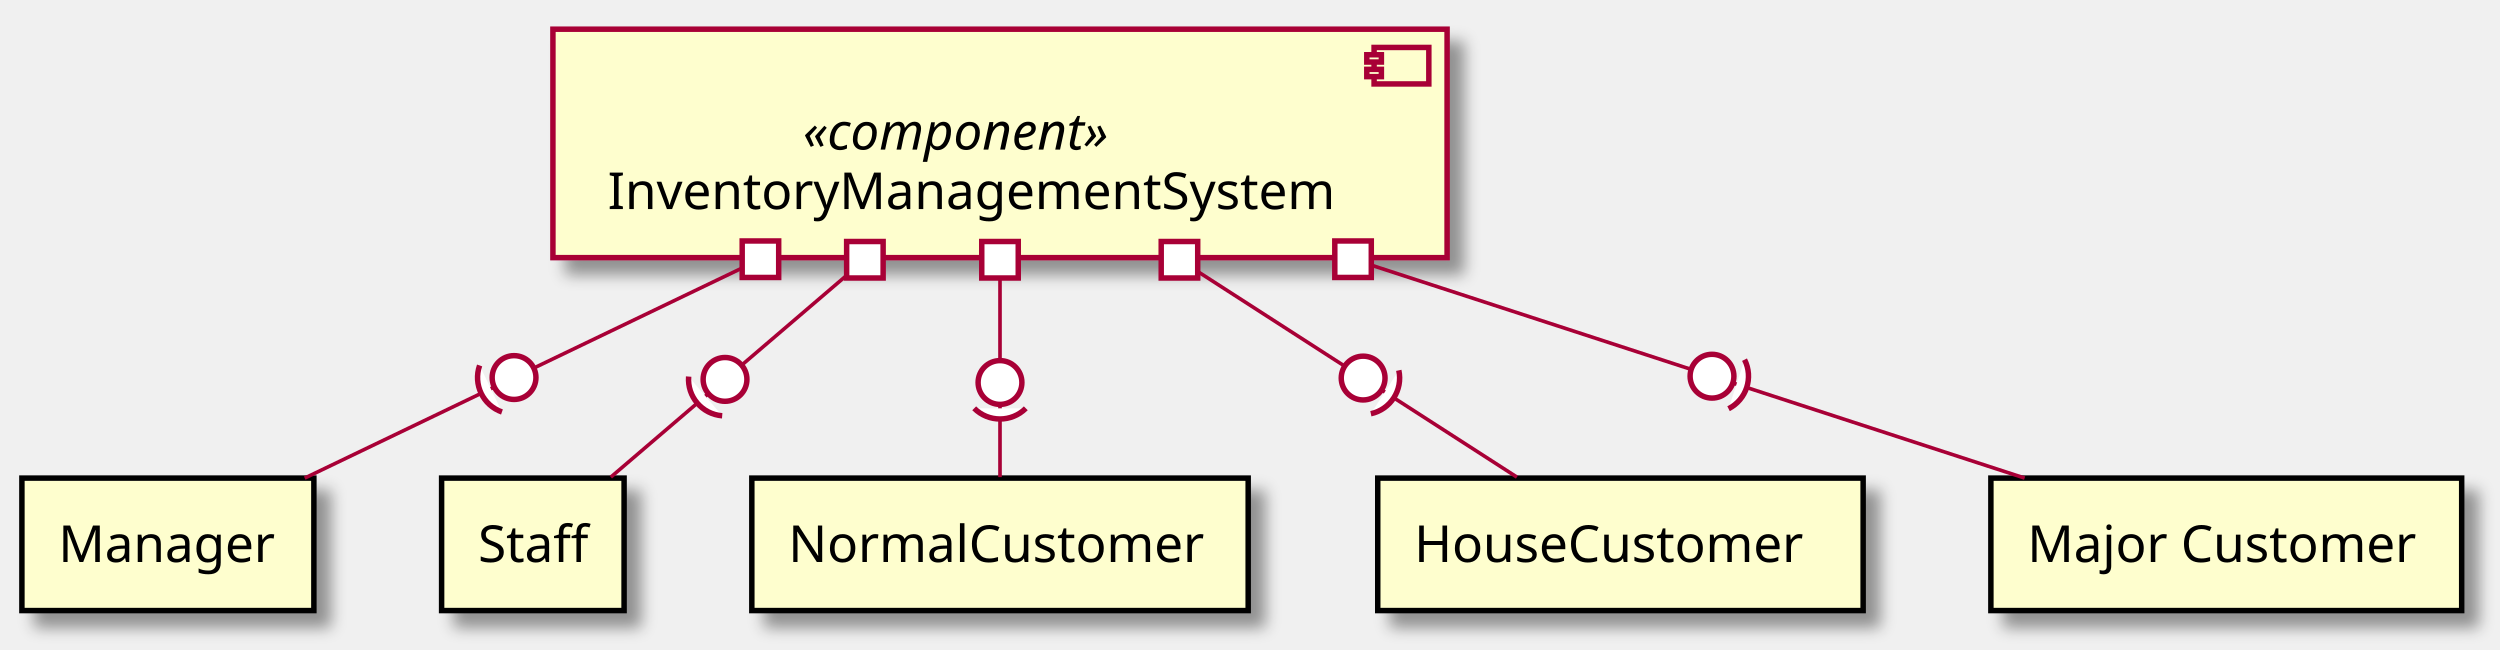
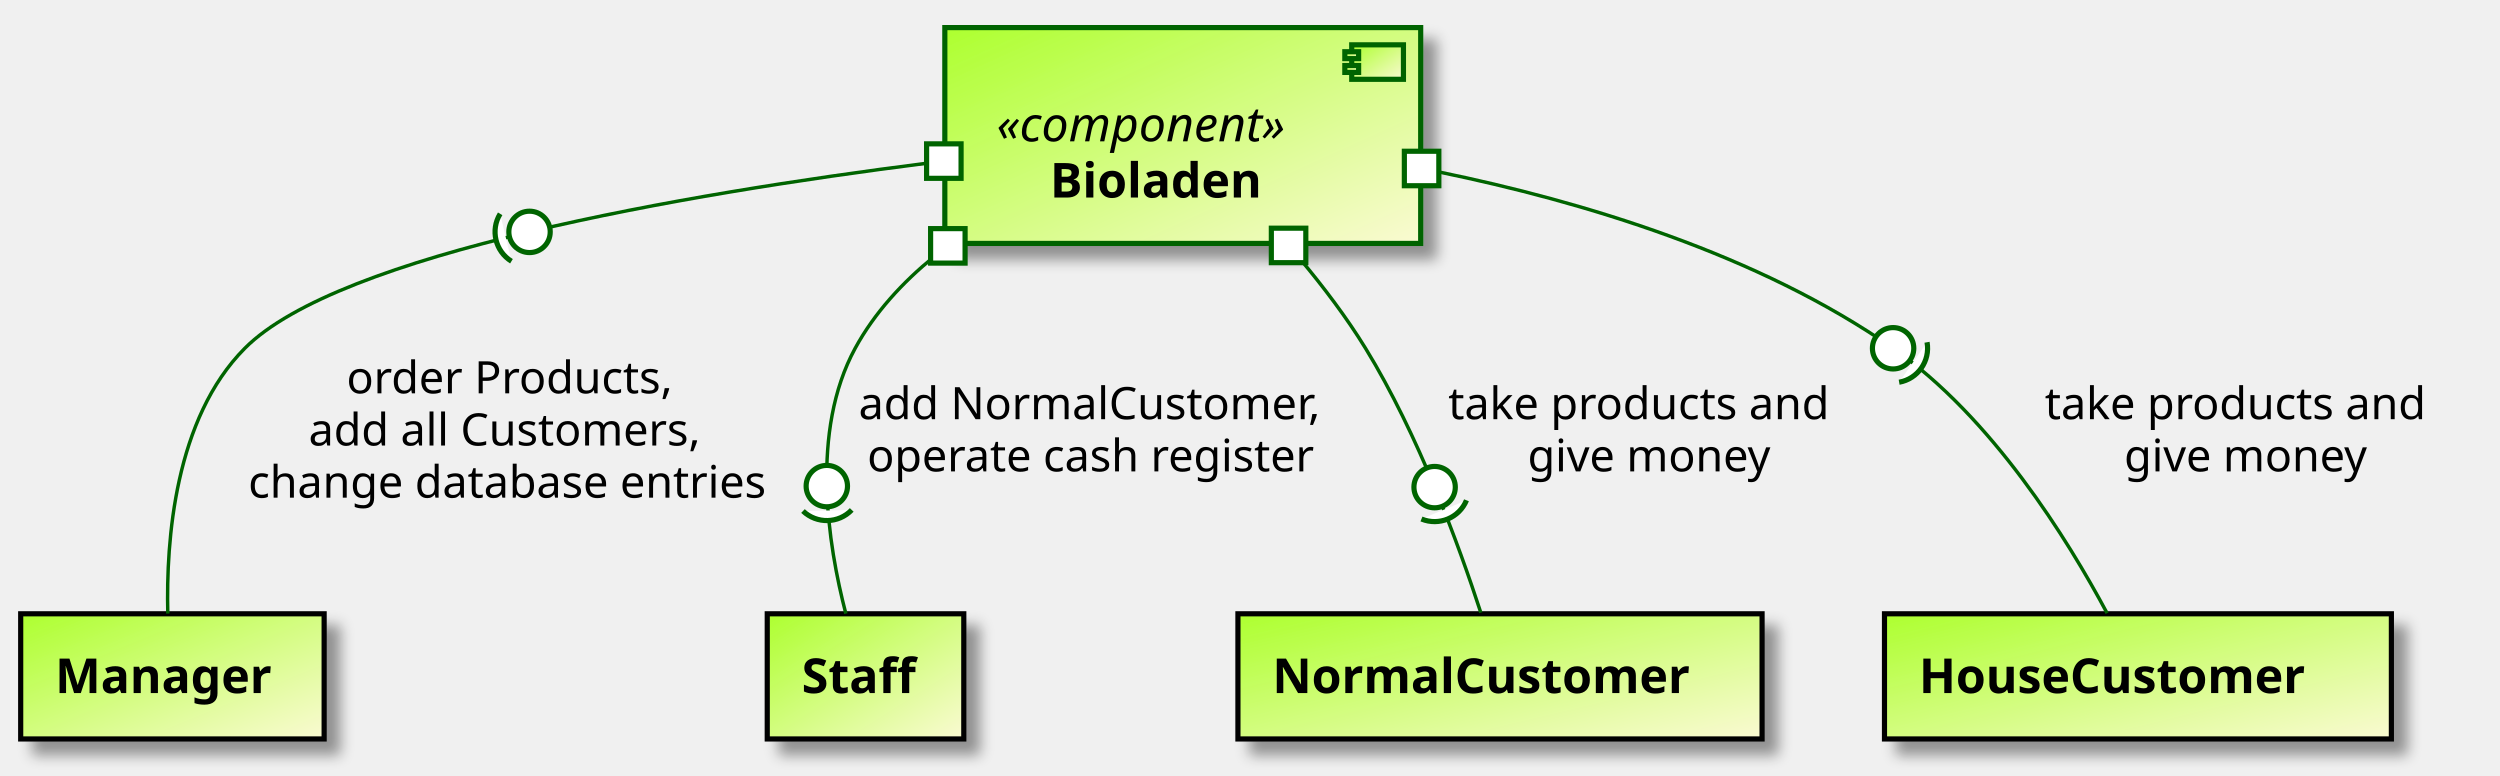
- <svg xmlns="http://www.w3.org/2000/svg" contentScriptType="application/ecmascript" contentStyleType="text/css" height="178px" preserveAspectRatio="none" style="width:685px;height:178px;" version="1.1" viewBox="0 0 685 178" width="685px" zoomAndPan="magnify">
+ <svg xmlns="http://www.w3.org/2000/svg" contentScriptType="application/ecmascript" contentStyleType="text/css" height="225px" preserveAspectRatio="none" style="width:725px;height:225px;" version="1.1" viewBox="0 0 725 225" width="725px" zoomAndPan="magnify">
  <defs>
-     <filter height="300%" id="f1gosvz0dj1wad" width="300%" x="-1" y="-1">
+     <linearGradient id="g1mj4jxagge3uc0" x1="0%" x2="100%" y1="0%" y2="100%">
+       <stop offset="0%" stop-color="#ADFF2F" />
+       <stop offset="100%" stop-color="#FAFAD2" />
+     </linearGradient>
+     <filter height="300%" id="f1mj4jxagge3uc" width="300%" x="-1" y="-1">
      <feGaussianBlur result="blurOut" stdDeviation="2.0" />
      <feColorMatrix in="blurOut" result="blurOut2" type="matrix" values="0 0 0 0 0 0 0 0 0 0 0 0 0 0 0 0 0 0 .4 0" />
      <feOffset dx="4.0" dy="4.0" in="blurOut2" result="blurOut3" />
      <feBlend in="SourceGraphic" in2="blurOut3" mode="normal" />
    </filter>
  </defs>
  <g>
-     <rect fill="#FEFECE" filter="url(#f1gosvz0dj1wad)" height="62.594" style="stroke: #A80036; stroke-width: 1.5;" width="245" x="151.5" y="8" />
-     <rect fill="#FEFECE" height="10" style="stroke: #A80036; stroke-width: 1.5;" width="15" x="376.5" y="13" />
-     <rect fill="#FEFECE" height="2" style="stroke: #A80036; stroke-width: 1.5;" width="4" x="374.5" y="15" />
-     <rect fill="#FEFECE" height="2" style="stroke: #A80036; stroke-width: 1.5;" width="4" x="374.5" y="19" />
-     <text fill="#000000" font-family="sans-serif" font-size="14" font-style="italic" lengthAdjust="spacingAndGlyphs" textLength="98" x="220" y="40.995">«component»</text>
-     <text fill="#000000" font-family="sans-serif" font-size="14" lengthAdjust="spacingAndGlyphs" textLength="205" x="166.5" y="57.292">InventoryManagementSystem</text>
-     <rect fill="#FEFECE" filter="url(#f1gosvz0dj1wad)" height="36.297" style="stroke: #000000; stroke-width: 1.5;" width="80" x="6" y="131" />
-     <text fill="#000000" font-family="sans-serif" font-size="14" lengthAdjust="spacingAndGlyphs" textLength="60" x="16" y="153.995">Manager</text>
-     <rect fill="#FEFECE" filter="url(#f1gosvz0dj1wad)" height="36.297" style="stroke: #000000; stroke-width: 1.5;" width="50" x="121" y="131" />
-     <text fill="#000000" font-family="sans-serif" font-size="14" lengthAdjust="spacingAndGlyphs" textLength="30" x="131" y="153.995">Staff</text>
-     <rect fill="#FEFECE" filter="url(#f1gosvz0dj1wad)" height="36.297" style="stroke: #000000; stroke-width: 1.5;" width="136" x="206" y="131" />
-     <text fill="#000000" font-family="sans-serif" font-size="14" lengthAdjust="spacingAndGlyphs" textLength="116" x="216" y="153.995">NormalCustomer</text>
-     <rect fill="#FEFECE" filter="url(#f1gosvz0dj1wad)" height="36.297" style="stroke: #000000; stroke-width: 1.5;" width="133" x="377.5" y="131" />
-     <text fill="#000000" font-family="sans-serif" font-size="14" lengthAdjust="spacingAndGlyphs" textLength="113" x="387.5" y="153.995">HouseCustomer</text>
-     <rect fill="#FEFECE" filter="url(#f1gosvz0dj1wad)" height="36.297" style="stroke: #000000; stroke-width: 1.5;" width="129" x="545.5" y="131" />
-     <text fill="#000000" font-family="sans-serif" font-size="14" lengthAdjust="spacingAndGlyphs" textLength="109" x="555.5" y="153.995">Major Customer</text>
-     <path d="M232.952,74.615 C211.124,93.288 185.19,115.474 167.359,130.728 " fill="none" id="proc-k2" style="stroke: #A80036; stroke-width: 1.0;" />
-     <rect fill="#FFFFFF" height="10" style="stroke: #A80036; stroke-width: 1.5;" width="10" x="231.977" y="66.172" />
-     <path d="M188.687,103.177 A10,10 0 0 0 197.88 113.924" fill="#FFFFFF" style="stroke: #A80036; stroke-width: 1.5;" />
-     <ellipse cx="198.657" cy="103.954" fill="#FFFFFF" rx="6" ry="6" style="stroke: #A80036; stroke-width: 1.5;" />
-     <path d="M203.566,73.327 C163.918,92.368 115.995,115.384 83.488,130.996 " fill="none" id="proc-k1" style="stroke: #A80036; stroke-width: 1.0;" />
-     <rect fill="#FFFFFF" height="10" style="stroke: #A80036; stroke-width: 1.5;" width="10" x="203.359" y="66.025" />
-     <path d="M131.414,100.135 A10,10 0 0 0 137.536 112.883" fill="#FFFFFF" style="stroke: #A80036; stroke-width: 1.5;" />
-     <ellipse cx="140.849" cy="103.447" fill="#FFFFFF" rx="6" ry="6" style="stroke: #A80036; stroke-width: 1.5;" />
-     <path d="M274,76.251 C274,94.571 274,115.917 274,130.728 " fill="none" id="proc-k3" style="stroke: #A80036; stroke-width: 1.0;" />
-     <rect fill="#FFFFFF" height="10" style="stroke: #A80036; stroke-width: 1.5;" width="10" x="269" y="66.172" />
-     <path d="M266.929,111.877 A10,10 0 0 0 281.071 111.877" fill="#FFFFFF" style="stroke: #A80036; stroke-width: 1.5;" />
-     <ellipse cx="274" cy="104.805" fill="#FFFFFF" rx="6" ry="6" style="stroke: #A80036; stroke-width: 1.5;" />
-     <path d="M327.437,73.92 C356.648,92.735 391.656,115.284 415.633,130.728 " fill="none" id="proc-k4" style="stroke: #A80036; stroke-width: 1.0;" />
-     <rect fill="#FFFFFF" height="10" style="stroke: #A80036; stroke-width: 1.5;" width="10" x="318.171" y="66.172" />
-     <path d="M375.613,113.362 A10,10 0 0 0 383.271 101.472" fill="#FFFFFF" style="stroke: #A80036; stroke-width: 1.5;" />
-     <ellipse cx="373.498" cy="103.588" fill="#FFFFFF" rx="6" ry="6" style="stroke: #A80036; stroke-width: 1.5;" />
-     <path d="M375.665,72.632 C434.5,91.806 506.265,115.194 554.755,130.996 " fill="none" id="proc-k5" style="stroke: #A80036; stroke-width: 1.0;" />
-     <rect fill="#FFFFFF" height="10" style="stroke: #A80036; stroke-width: 1.5;" width="10" x="365.734" y="66.025" />
-     <path d="M473.621,111.992 A10,10 0 0 0 478.003 98.546" fill="#FFFFFF" style="stroke: #A80036; stroke-width: 1.5;" />
-     <ellipse cx="469.089" cy="103.078" fill="#FFFFFF" rx="6" ry="6" style="stroke: #A80036; stroke-width: 1.5;" />
+     <rect fill="url(#g1mj4jxagge3uc0)" filter="url(#f1mj4jxagge3uc)" height="62.594" style="stroke: #006400; stroke-width: 1.5;" width="138" x="274" y="8" />
+     <rect fill="url(#g1mj4jxagge3uc0)" height="10" style="stroke: #006400; stroke-width: 1.5;" width="15" x="392" y="13" />
+     <rect fill="url(#g1mj4jxagge3uc0)" height="2" style="stroke: #006400; stroke-width: 1.5;" width="4" x="390" y="15" />
+     <rect fill="url(#g1mj4jxagge3uc0)" height="2" style="stroke: #006400; stroke-width: 1.5;" width="4" x="390" y="19" />
+     <text fill="#000000" font-family="sans-serif" font-size="14" font-style="italic" lengthAdjust="spacingAndGlyphs" textLength="98" x="289" y="40.995">«component»</text>
+     <text fill="#000000" font-family="sans-serif" font-size="14" font-weight="bold" lengthAdjust="spacingAndGlyphs" textLength="67" x="304.5" y="57.292">Bioladen</text>
+     <rect fill="url(#g1mj4jxagge3uc0)" filter="url(#f1mj4jxagge3uc)" height="36.297" style="stroke: #000000; stroke-width: 1.5;" width="88" x="6" y="178" />
+     <text fill="#000000" font-family="sans-serif" font-size="14" font-weight="bold" lengthAdjust="spacingAndGlyphs" textLength="68" x="16" y="200.995">Manager</text>
+     <rect fill="url(#g1mj4jxagge3uc0)" filter="url(#f1mj4jxagge3uc)" height="36.297" style="stroke: #000000; stroke-width: 1.5;" width="57" x="222.5" y="178" />
+     <text fill="#000000" font-family="sans-serif" font-size="14" font-weight="bold" lengthAdjust="spacingAndGlyphs" textLength="37" x="232.5" y="200.995">Staff</text>
+     <rect fill="url(#g1mj4jxagge3uc0)" filter="url(#f1mj4jxagge3uc)" height="36.297" style="stroke: #000000; stroke-width: 1.5;" width="152" x="359" y="178" />
+     <text fill="#000000" font-family="sans-serif" font-size="14" font-weight="bold" lengthAdjust="spacingAndGlyphs" textLength="132" x="369" y="200.995">NormalCustomer</text>
+     <rect fill="url(#g1mj4jxagge3uc0)" filter="url(#f1mj4jxagge3uc)" height="36.297" style="stroke: #000000; stroke-width: 1.5;" width="147" x="546.5" y="178" />
+     <text fill="#000000" font-family="sans-serif" font-size="14" font-weight="bold" lengthAdjust="spacingAndGlyphs" textLength="127" x="556.5" y="200.995">HouseCustomer</text>
+     <path d="M270.883,74.426 C261.706,81.912 253.585,90.73 248,101 C234.912,125.063 240.059,157.864 245.296,177.953 " fill="none" id="proc-k2" style="stroke: #006400; stroke-width: 1.0;" />
+     <rect fill="#FFFFFF" height="10" style="stroke: #006400; stroke-width: 1.5;" width="10" x="269.875" y="66.299" />
+     <text fill="#000000" font-family="sans-serif" font-size="13" lengthAdjust="spacingAndGlyphs" textLength="142" x="249" y="121.567">add NormalCustomer,</text>
+     <text fill="#000000" font-family="sans-serif" font-size="13" lengthAdjust="spacingAndGlyphs" textLength="137" x="251.5" y="136.7">operate cash register</text>
+     <path d="M232.864,148.194 A10,10 0 0 0 247.003 147.879" fill="#FFFFFF" style="stroke: #006400; stroke-width: 1.5;" />
+     <ellipse cx="239.776" cy="140.967" fill="#FFFFFF" rx="6" ry="6" style="stroke: #006400; stroke-width: 1.5;" />
+     <path d="M268.671,47.351 C197.935,56.353 98.348,73.52 71,101 C50.744,121.353 48.13,156.568 48.66,177.931 " fill="none" id="proc-k1" style="stroke: #006400; stroke-width: 1.0;" />
+     <rect fill="#FFFFFF" height="10" style="stroke: #006400; stroke-width: 1.5;" width="10" x="268.712" y="41.717" />
+     <text fill="#000000" font-family="sans-serif" font-size="13" lengthAdjust="spacingAndGlyphs" textLength="98" x="100.5" y="114.067">order Products,</text>
+     <text fill="#000000" font-family="sans-serif" font-size="13" lengthAdjust="spacingAndGlyphs" textLength="120" x="89.5" y="129.2">add all Customers,</text>
+     <text fill="#000000" font-family="sans-serif" font-size="13" lengthAdjust="spacingAndGlyphs" textLength="159" x="72" y="144.333">change database entries</text>
+     <path d="M145.048,62.007 A10,10 0 0 0 148.325 75.764" fill="#FFFFFF" style="stroke: #006400; stroke-width: 1.5;" />
+     <ellipse cx="153.565" cy="67.246" fill="#FFFFFF" rx="6" ry="6" style="stroke: #006400; stroke-width: 1.5;" />
+     <path d="M377.028,75.106 C383.832,83.244 390.551,92.122 396,101 C411.293,125.921 422.998,157.9 429.435,177.666 " fill="none" id="proc-k3" style="stroke: #006400; stroke-width: 1.0;" />
+     <rect fill="#FFFFFF" height="10" style="stroke: #006400; stroke-width: 1.5;" width="10" x="368.687" y="66.174" />
+     <text fill="#000000" font-family="sans-serif" font-size="13" lengthAdjust="spacingAndGlyphs" textLength="116" x="420" y="121.567">take products and</text>
+     <text fill="#000000" font-family="sans-serif" font-size="13" lengthAdjust="spacingAndGlyphs" textLength="74" x="443" y="136.7">give money</text>
+     <path d="M412.222,150.509 A10,10 0 0 0 425.281 145.083" fill="#FFFFFF" style="stroke: #006400; stroke-width: 1.5;" />
+     <ellipse cx="416.039" cy="141.266" fill="#FFFFFF" rx="6" ry="6" style="stroke: #006400; stroke-width: 1.5;" />
+     <path d="M417.284,49.873 C458.873,58.437 510.036,73.794 549,101 C577.7,121.04 599.592,156.357 611.062,177.825 " fill="none" id="proc-k4" style="stroke: #006400; stroke-width: 1.0;" />
+     <rect fill="#FFFFFF" height="10" style="stroke: #006400; stroke-width: 1.5;" width="10" x="407.261" y="43.862" />
+     <text fill="#000000" font-family="sans-serif" font-size="13" lengthAdjust="spacingAndGlyphs" textLength="116" x="593" y="121.567">take products and</text>
+     <text fill="#000000" font-family="sans-serif" font-size="13" lengthAdjust="spacingAndGlyphs" textLength="74" x="616" y="136.7">give money</text>
+     <path d="M550.749,110.846 A10,10 0 0 0 558.846 99.251" fill="#FFFFFF" style="stroke: #006400; stroke-width: 1.5;" />
+     <ellipse cx="549" cy="101" fill="#FFFFFF" rx="6" ry="6" style="stroke: #006400; stroke-width: 1.5;" />
  </g>
</svg>
